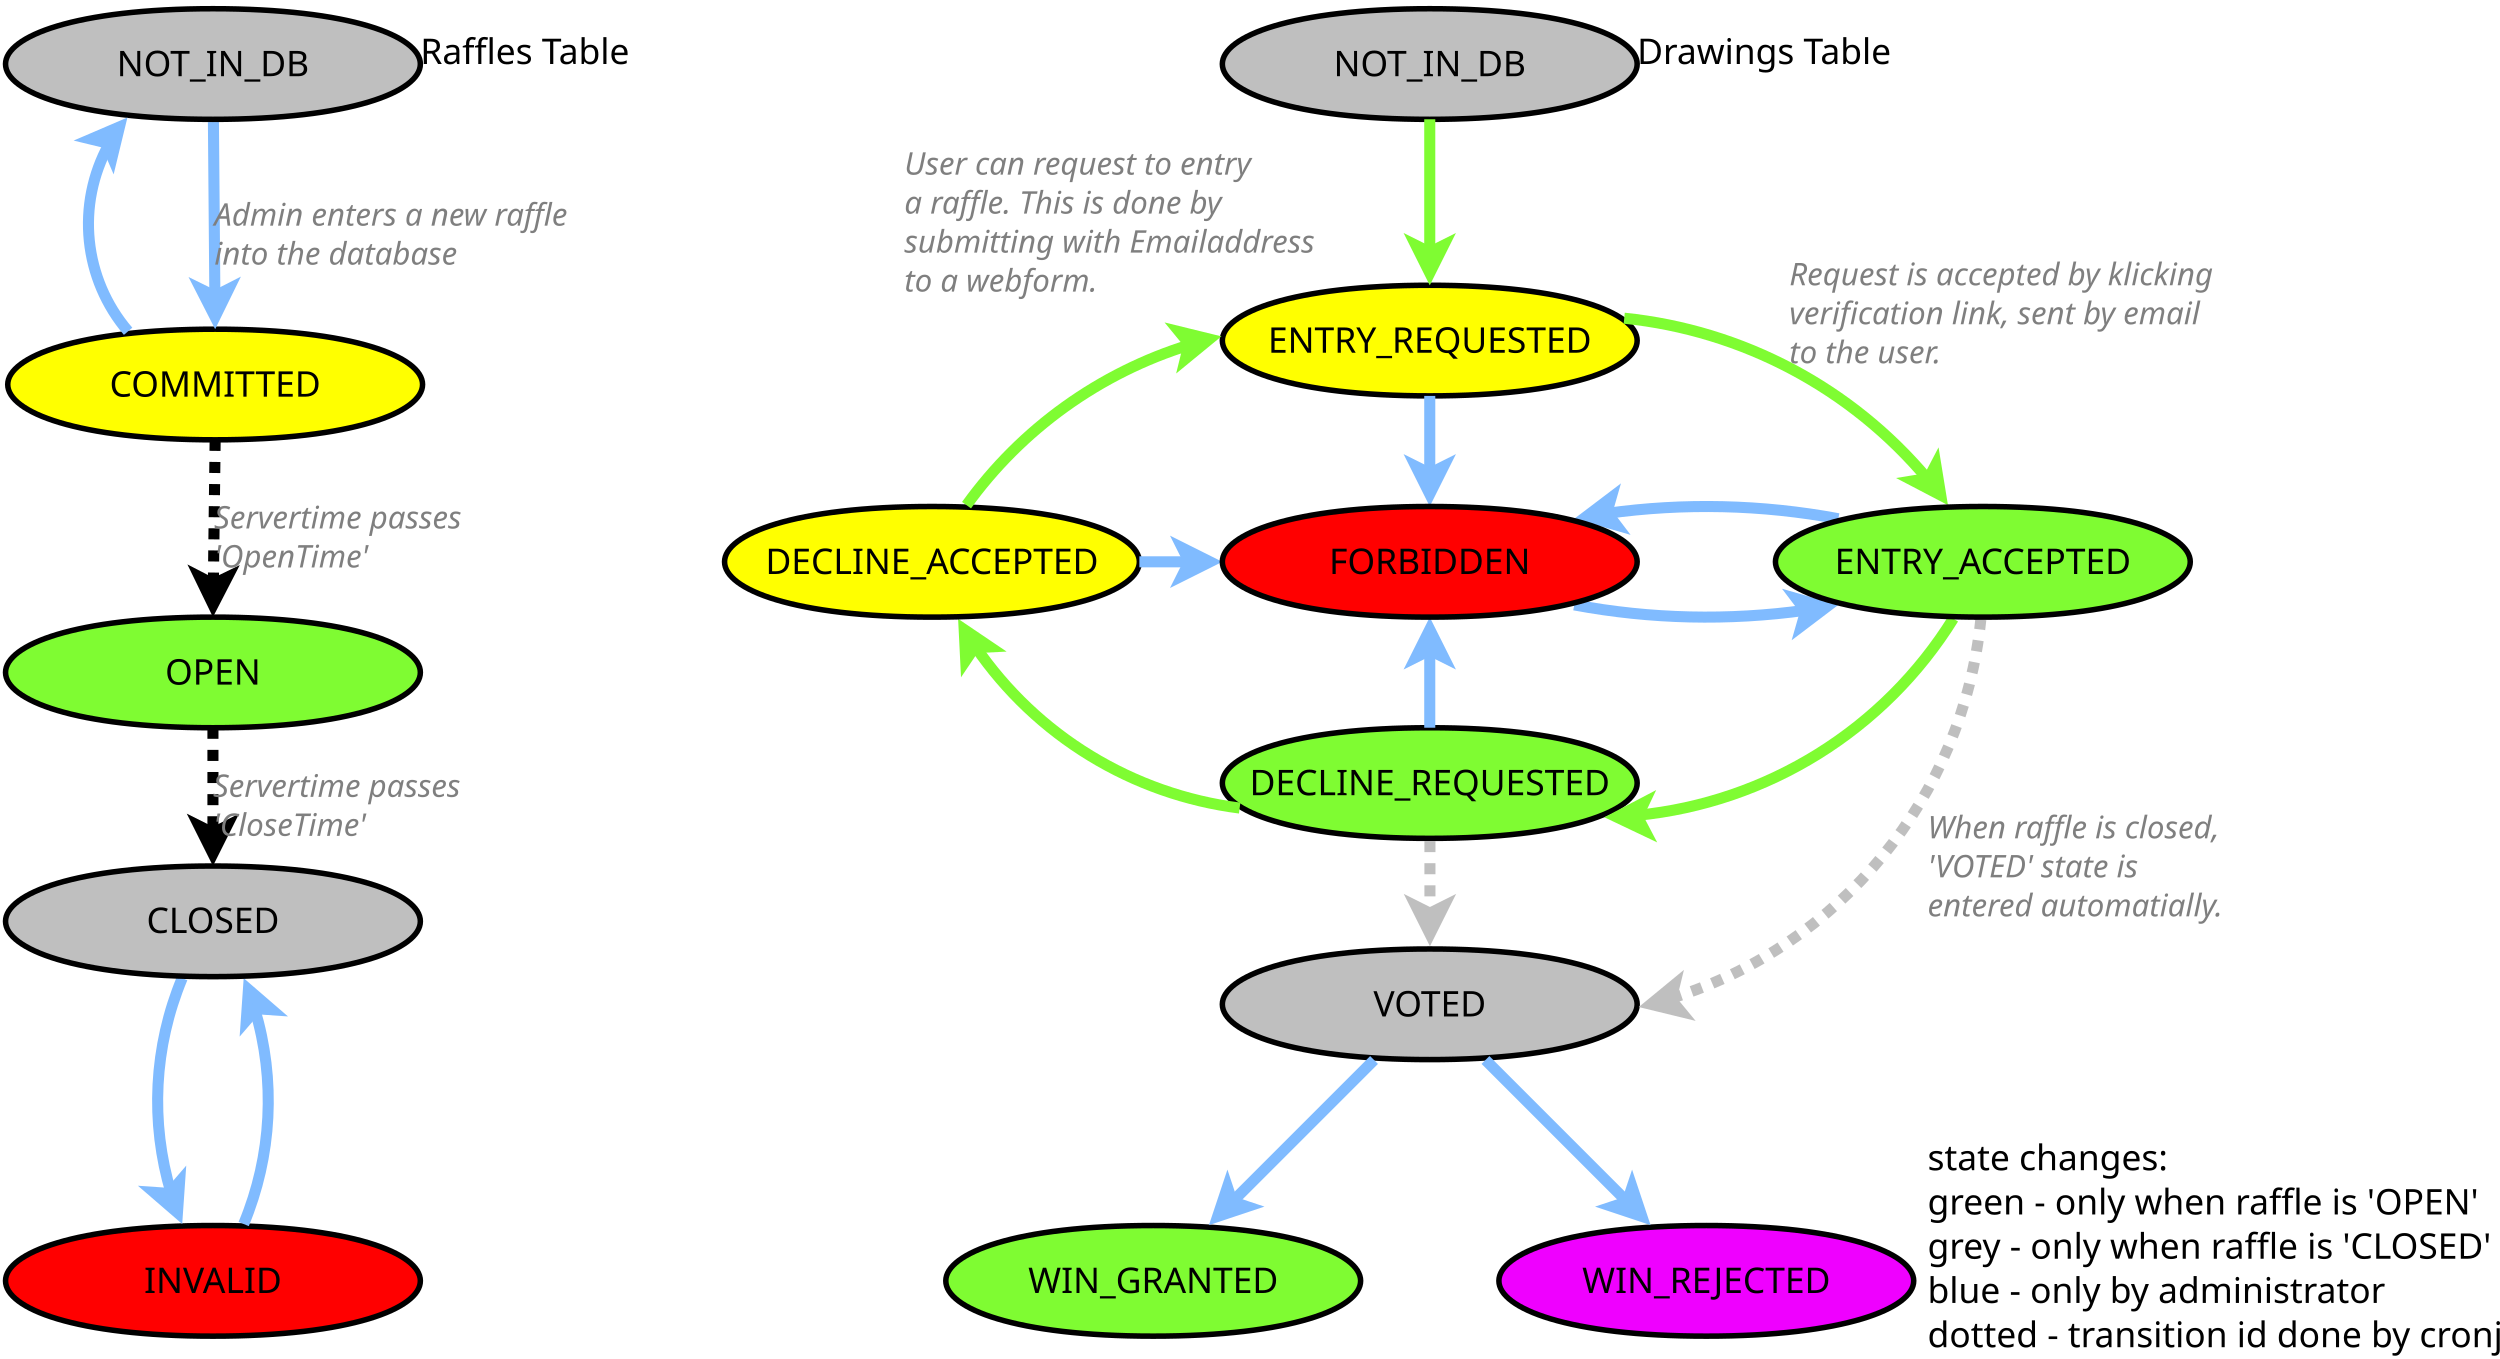
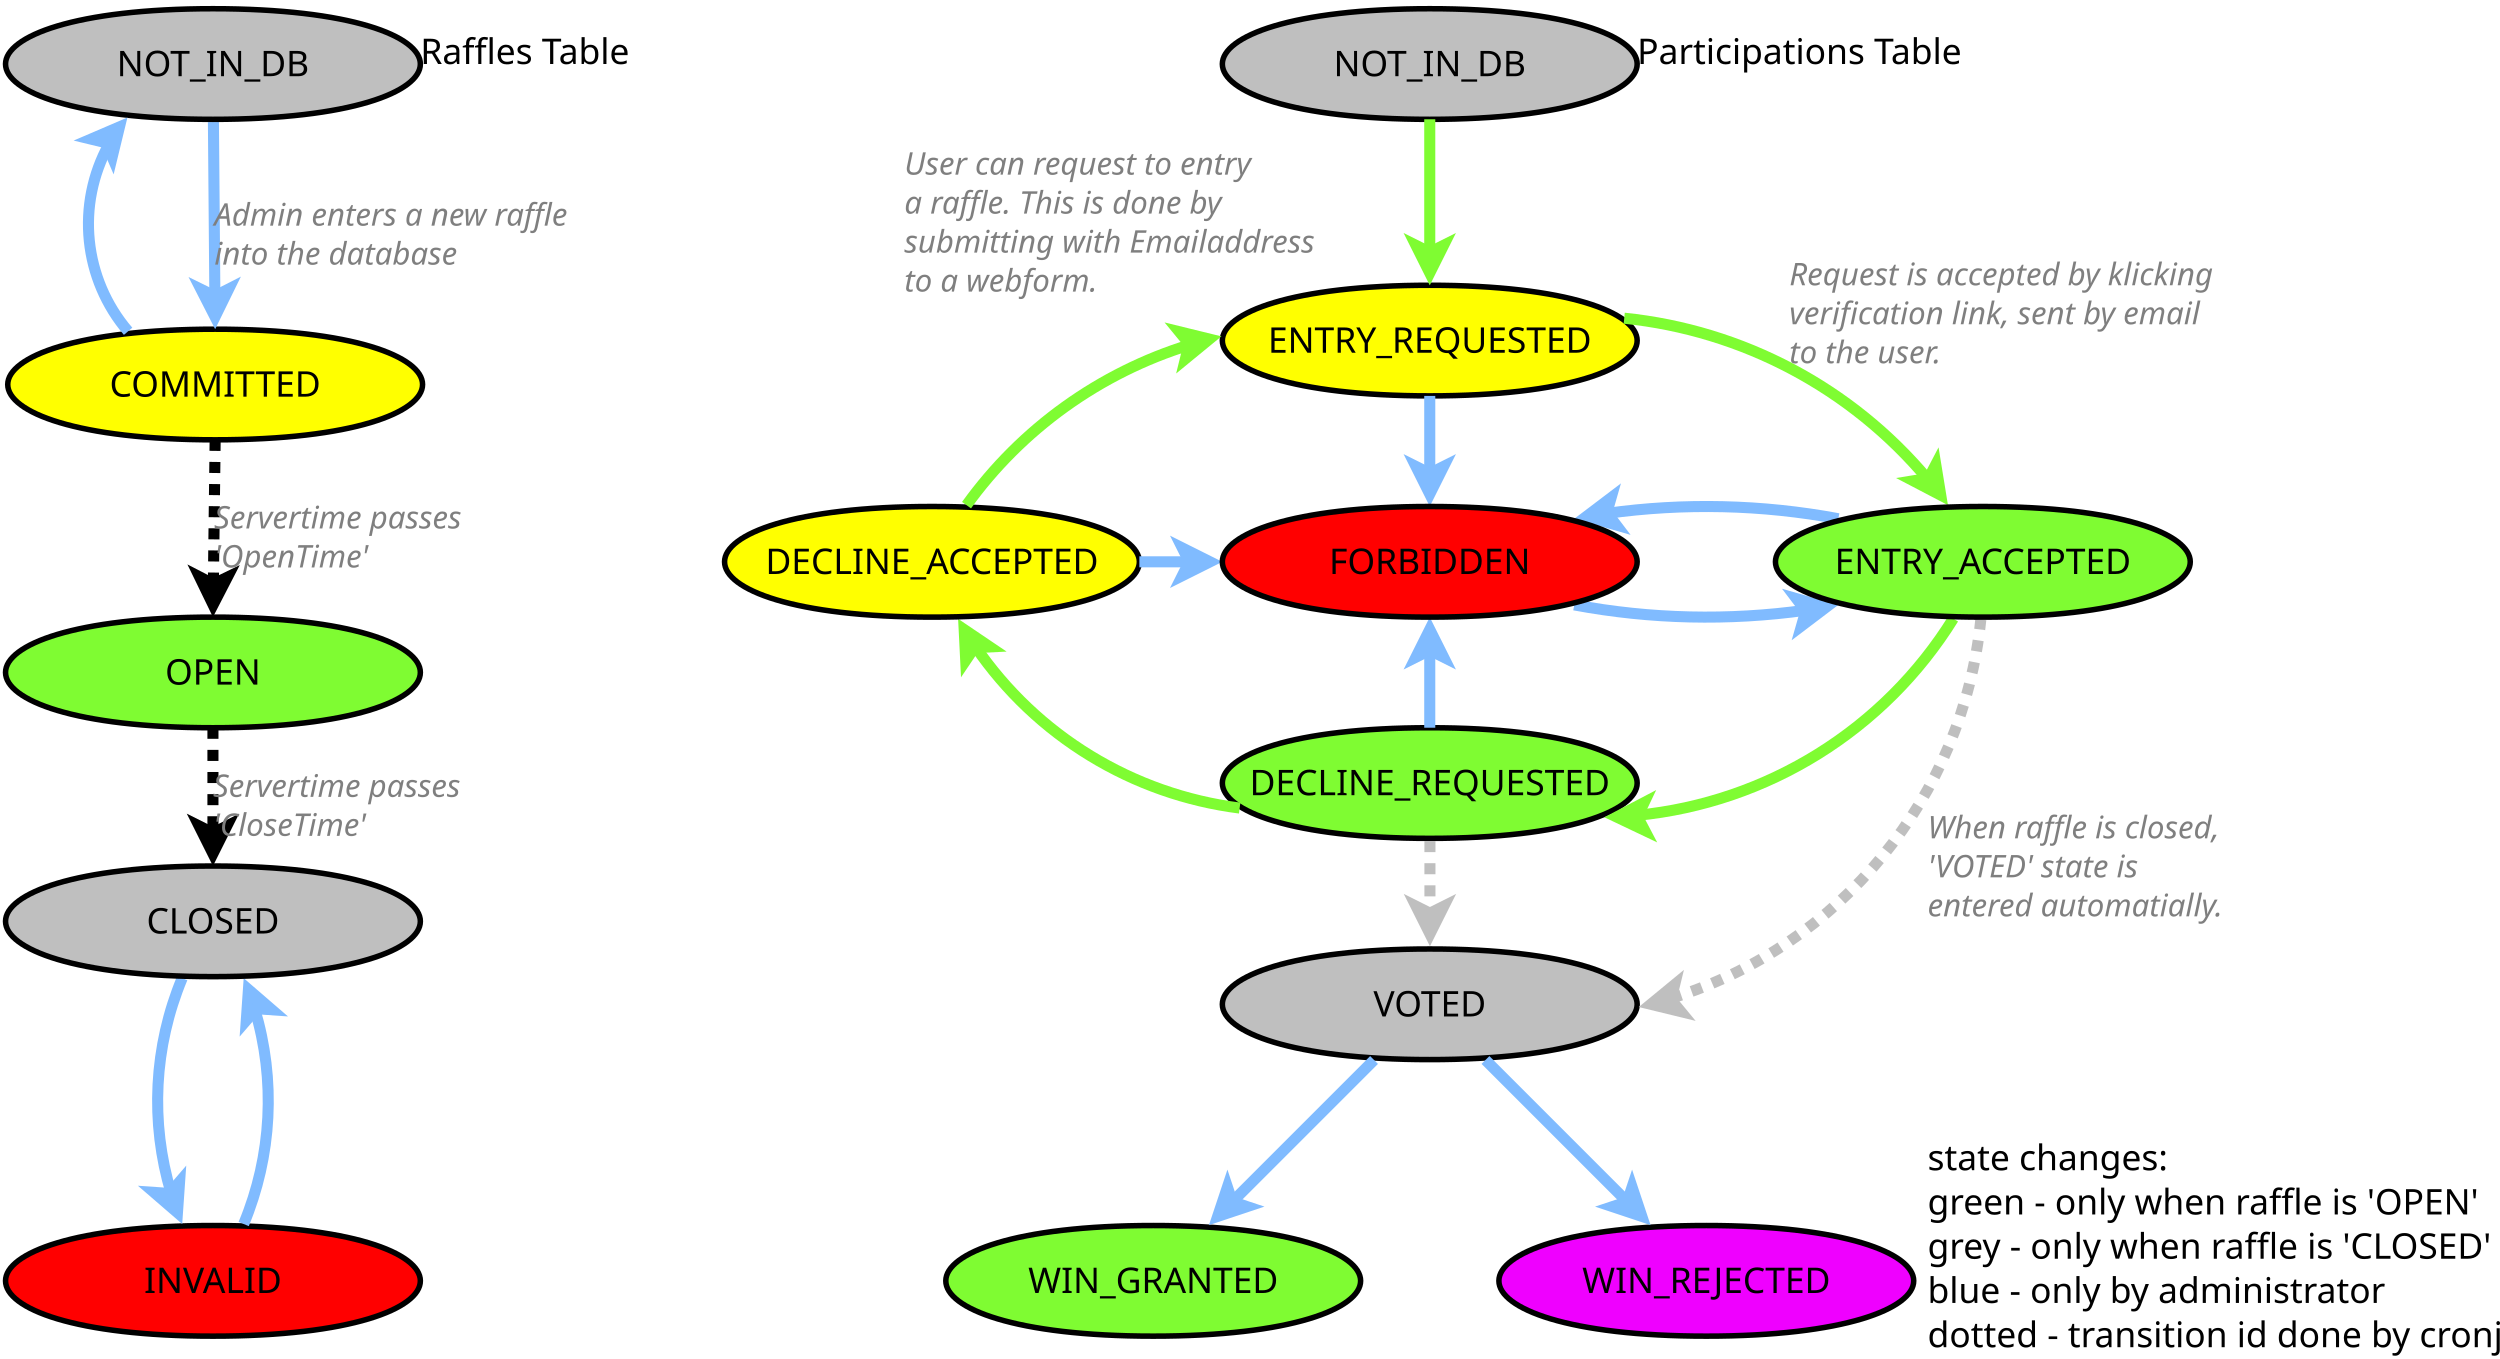
<svg xmlns="http://www.w3.org/2000/svg" width="46cm" height="25cm" viewBox="-297 18 904 489">
  <g>
    <path style="fill: #ffff00" d="M 220 120 C 320,120 320,160 220,160 C 120,160 120,120 220,120z" />
    <path style="fill: none; fill-opacity:0; stroke-width: 2; stroke: #000000" d="M 220 120 C 320,120 320,160 220,160 C 120,160 120,120 220,120" />
  </g>
  <text font-size="12.8" style="fill: #000000;text-anchor:middle;font-family:sans-serif;font-style:normal;font-weight:normal" x="220" y="144.4">
    <tspan x="220" y="144.4">ENTRY_REQUESTED</tspan>
  </text>
  <text font-size="12.8" style="fill: #000000;text-anchor:start;font-family:sans-serif;font-style:normal;font-weight:normal" x="220" y="140">
    <tspan x="220" y="140" />
  </text>
  <text font-size="12.8" style="fill: #000000;text-anchor:start;font-family:sans-serif;font-style:normal;font-weight:normal" x="420" y="220">
    <tspan x="420" y="220" />
  </text>
  <g>
    <path style="fill: #7ffc32" d="M 220 280 C 320,280 320,320 220,320 C 120,320 120,280 220,280z" />
    <path style="fill: none; fill-opacity:0; stroke-width: 2; stroke: #000000" d="M 220 280 C 320,280 320,320 220,320 C 120,320 120,280 220,280" />
  </g>
  <text font-size="12.8" style="fill: #000000;text-anchor:middle;font-family:sans-serif;font-style:normal;font-weight:normal" x="220" y="304.4">
    <tspan x="220" y="304.4">DECLINE_REQUESTED</tspan>
  </text>
  <text font-size="12.8" style="fill: #000000;text-anchor:start;font-family:sans-serif;font-style:normal;font-weight:normal" x="220" y="300">
    <tspan x="220" y="300" />
  </text>
  <text font-size="12.8" style="fill: #000000;text-anchor:start;font-family:sans-serif;font-style:normal;font-weight:normal" x="0" y="240">
    <tspan x="0" y="240" />
  </text>
  <text font-size="12.8" style="fill: #000000;text-anchor:start;font-family:sans-serif;font-style:normal;font-weight:normal" x="220" y="220">
    <tspan x="220" y="220" />
  </text>
  <g>
    <line style="fill: none; fill-opacity:0; stroke-width: 4; stroke: #80bbff" x1="220" y1="160.01" x2="220" y2="188.018" />
    <polygon style="fill: #80bbff" points="220,195.518 215,185.518 220,188.018 225,185.518 " />
    <polygon style="fill: none; fill-opacity:0; stroke-width: 4; stroke: #80bbff" points="220,195.518 215,185.518 220,188.018 225,185.518 " />
  </g>
  <g>
    <line style="fill: none; fill-opacity:0; stroke-width: 4; stroke: #80bbff" x1="220" y1="279.99" x2="220" y2="251.982" />
    <polygon style="fill: #80bbff" points="220,244.482 225,254.482 220,251.982 215,254.482 " />
    <polygon style="fill: none; fill-opacity:0; stroke-width: 4; stroke: #80bbff" points="220,244.482 225,254.482 220,251.982 215,254.482 " />
  </g>
  <g>
    <path style="fill: none; fill-opacity:0; stroke-width: 4; stroke: #80bbff" d="M 272.258,235.579 A 260,260 0 0 0 355.936,237.505" />
    <polygon style="fill: #80bbff" points="363.346,236.4 354.435,243.151 355.974,237.777 352.598,233.322 " />
    <polygon style="fill: none; fill-opacity:0; stroke-width: 4; stroke: #80bbff" points="363.346,236.4 354.435,243.151 355.974,237.777 352.598,233.322 " />
  </g>
  <g>
    <path style="fill: none; fill-opacity:0; stroke-width: 4; stroke: #80bbff" d="M 367.742,204.421 A 260,260 0 0 0 284.064,202.495" />
    <polygon style="fill: #80bbff" points="276.654,203.6 285.565,196.849 284.026,202.223 287.402,206.678 " />
    <polygon style="fill: none; fill-opacity:0; stroke-width: 4; stroke: #80bbff" points="276.654,203.6 285.565,196.849 284.026,202.223 287.402,206.678 " />
  </g>
  <g>
    <path style="fill: none; fill-opacity:0; stroke-width: 4; stroke: #7ffc32" d="M 400.045,190.085 A 165,165 0 0 0 290.32,131.911" />
    <polygon style="fill: #7ffc32" points="404.766,195.889 394.86,190.705 400.378,189.807 402.97,184.854 " />
    <polygon style="fill: none; fill-opacity:0; stroke-width: 4; stroke: #7ffc32" points="404.766,195.889 394.86,190.705 400.378,189.807 402.97,184.854 " />
  </g>
  <g>
    <path style="fill: none; fill-opacity:0; stroke-width: 4; stroke: #7ffc32" d="M 295.044,311.666 A 152.053,152.053 0 0 0 409.323,240.54" />
    <polygon style="fill: #7ffc32" points="287.591,312.281 297.491,307.086 295.09,312.134 297.687,317.084 " />
    <polygon style="fill: none; fill-opacity:0; stroke-width: 4; stroke: #7ffc32" points="287.591,312.281 297.491,307.086 295.09,312.134 297.687,317.084 " />
  </g>
  <g>
    <path style="fill: none; fill-opacity:0; stroke-width: 4; stroke: #7ffc32" d="M 55.763,250.745 A 136.541,136.541 0 0 0 151.26,309.041" />
    <polygon style="fill: #7ffc32" points="51.648,244.507 60.914,250.765 55.33,251.041 52.202,255.674 " />
    <polygon style="fill: none; fill-opacity:0; stroke-width: 4; stroke: #7ffc32" points="51.648,244.507 60.914,250.765 55.33,251.041 52.202,255.674 " />
  </g>
  <text font-size="11.278" style="fill: #7f7f7f;text-anchor:start;font-family:sans-serif;font-style:italic;font-weight:normal" x="30" y="80">
    <tspan x="30" y="80">User can request to entry</tspan>
    <tspan x="30" y="94.097">a raffle. This is done by</tspan>
    <tspan x="30" y="108.194">submitting with Emailaddress</tspan>
    <tspan x="30" y="122.291">to a webform.</tspan>
  </text>
  <text font-size="11.278" style="fill: #7f7f7f;text-anchor:start;font-family:sans-serif;font-style:italic;font-weight:normal" x="350" y="120">
    <tspan x="350" y="120">Request is accepted by klicking</tspan>
    <tspan x="350" y="134.097">verification link, sent by email</tspan>
    <tspan x="350" y="148.194">to the user.</tspan>
  </text>
  <text font-size="11.278" style="fill: #7f7f7f;text-anchor:start;font-family:sans-serif;font-style:italic;font-weight:normal" x="400" y="320">
    <tspan x="400" y="320">When raffle is closed,</tspan>
    <tspan x="400" y="334.097">'VOTED' state is</tspan>
    <tspan x="400" y="348.194">entered automatially.</tspan>
  </text>
  <g>
    <path style="fill: #ffff00" d="M 40 200 C 140,200 140,240 40,240 C -60,240 -60,200 40,200z" />
    <path style="fill: none; fill-opacity:0; stroke-width: 2; stroke: #000000" d="M 40 200 C 140,200 140,240 40,240 C -60,240 -60,200 40,200" />
  </g>
  <text font-size="12.8" style="fill: #000000;text-anchor:middle;font-family:sans-serif;font-style:normal;font-weight:normal" x="40" y="224.4">
    <tspan x="40" y="224.4">DECLINE_ACCEPTED</tspan>
  </text>
  <text font-size="12.8" style="fill: #000000;text-anchor:start;font-family:sans-serif;font-style:normal;font-weight:normal" x="40" y="220">
    <tspan x="40" y="220" />
  </text>
  <g>
    <path style="fill: none; fill-opacity:0; stroke-width: 4; stroke: #7ffc32" d="M 133.132,141.567 A 156.264,156.264 0 0 0 52.491,199.513" />
    <polygon style="fill: #7ffc32" points="140.31,139.468 131.666,146.558 132.997,141.129 129.452,136.807 " />
    <polygon style="fill: none; fill-opacity:0; stroke-width: 4; stroke: #7ffc32" points="140.31,139.468 131.666,146.558 132.997,141.129 129.452,136.807 " />
  </g>
  <g>
    <path style="fill: #ffff00" d="M -219.202 135.885 C -119.201,135.885 -119.201,175.885 -219.202,175.885 C -319.202,175.885 -319.202,135.885 -219.202,135.885z" />
    <path style="fill: none; fill-opacity:0; stroke-width: 2; stroke: #000000" d="M -219.202 135.885 C -119.201,135.885 -119.201,175.885 -219.202,175.885 C -319.202,175.885 -319.202,135.885 -219.202,135.885" />
  </g>
  <text font-size="12.8" style="fill: #000000;text-anchor:middle;font-family:sans-serif;font-style:normal;font-weight:normal" x="-219.202" y="160.285">
    <tspan x="-219.202" y="160.285">COMMITTED</tspan>
  </text>
  <text font-size="12.8" style="fill: #000000;text-anchor:start;font-family:sans-serif;font-style:normal;font-weight:normal" x="-219.202" y="155.885">
    <tspan x="-219.202" y="155.885" />
  </text>
  <text font-size="12.8" style="fill: #000000;text-anchor:start;font-family:sans-serif;font-style:normal;font-weight:normal" x="-239.202" y="155.885">
    <tspan x="-239.202" y="155.885" />
  </text>
  <g>
    <path style="fill: #7ffc32" d="M -220 240 C -120,240 -120,280 -220,280 C -320,280 -320,240 -220,240z" />
    <path style="fill: none; fill-opacity:0; stroke-width: 2; stroke: #000000" d="M -220 240 C -120,240 -120,280 -220,280 C -320,280 -320,240 -220,240" />
  </g>
  <text font-size="12.8" style="fill: #000000;text-anchor:middle;font-family:sans-serif;font-style:normal;font-weight:normal" x="-220" y="264.4">
    <tspan x="-220" y="264.4">OPEN</tspan>
  </text>
  <text font-size="12.8" style="fill: #000000;text-anchor:start;font-family:sans-serif;font-style:normal;font-weight:normal" x="-220" y="260">
    <tspan x="-220" y="260" />
  </text>
  <text font-size="12.8" style="fill: #000000;text-anchor:start;font-family:sans-serif;font-style:normal;font-weight:normal" x="-240" y="280">
    <tspan x="-240" y="280" />
  </text>
  <text font-size="12.8" style="fill: #000000;text-anchor:middle;font-family:sans-serif;font-style:normal;font-weight:normal" x="-220" y="354.4">
    <tspan x="-220" y="354.4">CLOSED</tspan>
  </text>
  <text font-size="12.8" style="fill: #000000;text-anchor:start;font-family:sans-serif;font-style:normal;font-weight:normal" x="-220" y="350">
    <tspan x="-220" y="350" />
  </text>
  <text font-size="12.8" style="fill: #000000;text-anchor:start;font-family:sans-serif;font-style:normal;font-weight:normal" x="-240" y="400">
    <tspan x="-240" y="400" />
  </text>
  <g>
    <line style="fill: none; fill-opacity:0; stroke-width: 4; stroke-dasharray: 4; stroke: #000000" x1="-219.202" y1="175.885" x2="-219.851" y2="228.029" />
    <polygon style="fill: #000000" points="-219.944,235.528 -224.82,225.467 -219.851,228.029 -214.82,225.591 " />
    <polygon style="fill: none; fill-opacity:0; stroke-width: 4; stroke: #000000" points="-219.944,235.528 -224.82,225.467 -219.851,228.029 -214.82,225.591 " />
  </g>
  <g>
    <line style="fill: none; fill-opacity:0; stroke-width: 4; stroke-dasharray: 4; stroke: #000000" x1="-220" y1="280" x2="-220" y2="318.028" />
    <polygon style="fill: #000000" points="-220,325.528 -225,315.528 -220,318.028 -215,315.528 " />
    <polygon style="fill: none; fill-opacity:0; stroke-width: 4; stroke: #000000" points="-220,325.528 -225,315.528 -220,318.028 -215,315.528 " />
  </g>
  <g>
    <line style="fill: none; fill-opacity:0; stroke-width: 4; stroke: #80bbff" x1="-219.825" y1="60.987" x2="-219.302" y2="123.913" />
    <polygon style="fill: #80bbff" points="-219.239,131.413 -224.322,121.455 -219.302,123.913 -214.323,121.372 " />
    <polygon style="fill: none; fill-opacity:0; stroke-width: 4; stroke: #80bbff" points="-219.239,131.413 -224.322,121.455 -219.302,123.913 -214.323,121.372 " />
  </g>
  <text font-size="11.278" style="fill: #7f7f7f;text-anchor:start;font-family:sans-serif;font-style:italic;font-weight:normal" x="-219.602" y="207.942">
    <tspan x="-219.602" y="207.942">Servertime passes</tspan>
    <tspan x="-219.602" y="222.039">'OpenTime'</tspan>
  </text>
  <text font-size="11.278" style="fill: #7f7f7f;text-anchor:start;font-family:sans-serif;font-style:italic;font-weight:normal" x="-220" y="305">
    <tspan x="-220" y="305">Servertime passes</tspan>
    <tspan x="-220" y="319.097">'CloseTime'</tspan>
  </text>
  <g>
    <path style="fill: #ff0000" d="M -220 460 C -120,460 -120,500 -220,500 C -320,500 -320,460 -220,460z" />
    <path style="fill: none; fill-opacity:0; stroke-width: 2; stroke: #000000" d="M -220 460 C -120,460 -120,500 -220,500 C -320,500 -320,460 -220,460" />
  </g>
  <text font-size="12.8" style="fill: #000000;text-anchor:middle;font-family:sans-serif;font-style:normal;font-weight:normal" x="-220" y="484.4">
    <tspan x="-220" y="484.4">INVALID</tspan>
  </text>
  <text font-size="12.8" style="fill: #000000;text-anchor:start;font-family:sans-serif;font-style:normal;font-weight:normal" x="-220" y="480">
    <tspan x="-220" y="480" />
  </text>
  <text font-size="12.8" style="fill: #000000;text-anchor:start;font-family:sans-serif;font-style:normal;font-weight:normal" x="-240" y="500">
    <tspan x="-240" y="500" />
  </text>
  <g>
    <path style="fill: none; fill-opacity:0; stroke-width: 4; stroke: #80bbff" d="M -231.113,370.547 A 115.625,115.625 0 0 0 -235.124,448.224" />
    <polygon style="fill: #80bbff" points="-232.833,455.325 -241.293,448.016 -235.716,448.401 -232.062,444.171 " />
    <polygon style="fill: none; fill-opacity:0; stroke-width: 4; stroke: #80bbff" points="-232.833,455.325 -241.293,448.016 -235.716,448.401 -232.062,444.171 " />
  </g>
  <g>
    <path style="fill: none; fill-opacity:0; stroke-width: 4; stroke: #80bbff" d="M -208.887,459.453 A 115.625,115.625 0 0 0 -204.876,381.776" />
    <polygon style="fill: #80bbff" points="-207.167,374.675 -198.707,381.984 -204.284,381.599 -207.938,385.829 " />
    <polygon style="fill: none; fill-opacity:0; stroke-width: 4; stroke: #80bbff" points="-207.167,374.675 -198.707,381.984 -204.284,381.599 -207.938,385.829 " />
  </g>
  <g>
    <path style="fill: #bfbfbf" d="M -220 20 C -120,20 -120,60 -220,60 C -320,60 -320,20 -220,20z" />
    <path style="fill: none; fill-opacity:0; stroke-width: 2; stroke: #000000" d="M -220 20 C -120,20 -120,60 -220,60 C -320,60 -320,20 -220,20" />
  </g>
  <text font-size="12.8" style="fill: #000000;text-anchor:middle;font-family:sans-serif;font-style:normal;font-weight:normal" x="-220" y="44.4">
    <tspan x="-220" y="44.4">NOT_IN_DB</tspan>
  </text>
  <text font-size="12.8" style="fill: #000000;text-anchor:start;font-family:sans-serif;font-style:normal;font-weight:normal" x="-220" y="40">
    <tspan x="-220" y="40" />
  </text>
  <text font-size="12.8" style="fill: #000000;text-anchor:start;font-family:sans-serif;font-style:normal;font-weight:normal" x="-160" y="80">
    <tspan x="-160" y="80" />
  </text>
  <g>
    <path style="fill: none; fill-opacity:0; stroke-width: 4; stroke: #80bbff" d="M -257.603,69.043 A 59.673,59.673 0 0 0 -250.679,136.642" />
    <polygon style="fill: #80bbff" points="-253.804,62.741 -256.44,73.606 -258.645,68.469 -264.077,67.151 " />
    <polygon style="fill: none; fill-opacity:0; stroke-width: 4; stroke: #80bbff" points="-253.804,62.741 -256.44,73.606 -258.645,68.469 -264.077,67.151 " />
  </g>
  <g>
    <path style="fill: #bfbfbf" d="M 220 20 C 320,20 320,60 220,60 C 120,60 120,20 220,20z" />
    <path style="fill: none; fill-opacity:0; stroke-width: 2; stroke: #000000" d="M 220 20 C 320,20 320,60 220,60 C 120,60 120,20 220,20" />
  </g>
  <text font-size="12.8" style="fill: #000000;text-anchor:middle;font-family:sans-serif;font-style:normal;font-weight:normal" x="220" y="44.4">
    <tspan x="220" y="44.4">NOT_IN_DB</tspan>
  </text>
  <text font-size="12.8" style="fill: #000000;text-anchor:start;font-family:sans-serif;font-style:normal;font-weight:normal" x="220" y="40">
    <tspan x="220" y="40" />
  </text>
  <g>
    <line style="fill: none; fill-opacity:0; stroke-width: 4; stroke: #80bbff" x1="114.993" y1="220" x2="133.035" y2="220" />
    <polygon style="fill: #80bbff" points="140.535,220 130.535,225 133.035,220 130.535,215 " />
    <polygon style="fill: none; fill-opacity:0; stroke-width: 4; stroke: #80bbff" points="140.535,220 130.535,225 133.035,220 130.535,215 " />
  </g>
  <text font-size="12.8" style="fill: #000000;text-anchor:start;font-family:sans-serif;font-style:normal;font-weight:normal" x="-145" y="40">
    <tspan x="-145" y="40">Raffles Table</tspan>
  </text>
  <text font-size="12.8" style="fill: #000000;text-anchor:start;font-family:sans-serif;font-style:normal;font-weight:normal" x="295" y="40">
-     <tspan x="295" y="40">Drawings Table</tspan>
+     <tspan x="295" y="40">Participations Table</tspan>
  </text>
  <g>
    <path style="fill: #bfbfbf" d="M 220 360 C 320,360 320,400 220,400 C 120,400 120,360 220,360z" />
    <path style="fill: none; fill-opacity:0; stroke-width: 2; stroke: #000000" d="M 220 360 C 320,360 320,400 220,400 C 120,400 120,360 220,360" />
  </g>
  <text font-size="12.8" style="fill: #000000;text-anchor:middle;font-family:sans-serif;font-style:normal;font-weight:normal" x="220" y="384.4">
    <tspan x="220" y="384.4">VOTED</tspan>
  </text>
  <text font-size="12.8" style="fill: #000000;text-anchor:start;font-family:sans-serif;font-style:normal;font-weight:normal" x="220" y="380">
    <tspan x="220" y="380" />
  </text>
  <g>
    <path style="fill: none; fill-opacity:0; stroke-width: 4; stroke-dasharray: 4; stroke: #bfbfbf" d="M 307.102,377.898 A 160.24,160.24 0 0 0 419.259,240.91" />
    <polygon style="fill: #bfbfbf" points="299.923,379.997 308.556,372.893 307.234,378.325 310.786,382.642 " />
    <polygon style="fill: none; fill-opacity:0; stroke-width: 4; stroke: #bfbfbf" points="299.923,379.997 308.556,372.893 307.234,378.325 310.786,382.642 " />
  </g>
  <g>
    <line style="fill: none; fill-opacity:0; stroke-width: 4; stroke-dasharray: 4; stroke: #bfbfbf" x1="220.066" y1="320.977" x2="220.066" y2="347.051" />
    <polygon style="fill: #bfbfbf" points="220.066,354.551 215.066,344.551 220.066,347.051 225.066,344.551 " />
    <polygon style="fill: none; fill-opacity:0; stroke-width: 4; stroke: #bfbfbf" points="220.066,354.551 215.066,344.551 220.066,347.051 225.066,344.551 " />
  </g>
  <text font-size="12.8" style="fill: #000000;text-anchor:start;font-family:sans-serif;font-style:normal;font-weight:normal" x="225" y="450">
    <tspan x="225" y="450" />
  </text>
  <g>
    <path style="fill: #ef00ff" d="M 320 460 C 420,460 420,500 320,500 C 220,500 220,460 320,460z" />
    <path style="fill: none; fill-opacity:0; stroke-width: 2; stroke: #000000" d="M 320 460 C 420,460 420,500 320,500 C 220,500 220,460 320,460" />
  </g>
  <text font-size="12.8" style="fill: #000000;text-anchor:middle;font-family:sans-serif;font-style:normal;font-weight:normal" x="320" y="484.4">
    <tspan x="320" y="484.4">WIN_REJECTED</tspan>
  </text>
  <text font-size="12.8" style="fill: #000000;text-anchor:start;font-family:sans-serif;font-style:normal;font-weight:normal" x="320" y="480">
    <tspan x="320" y="480" />
  </text>
  <text font-size="12.8" style="fill: #000000;text-anchor:start;font-family:sans-serif;font-style:normal;font-weight:normal" x="220" y="540">
    <tspan x="220" y="540" />
  </text>
  <g>
    <line style="fill: none; fill-opacity:0; stroke-width: 4; stroke: #80bbff" x1="240.142" y1="400.142" x2="291.393" y2="451.393" />
    <polygon style="fill: #80bbff" points="296.696,456.696 286.09,453.161 291.393,451.393 293.161,446.09 " />
    <polygon style="fill: none; fill-opacity:0; stroke-width: 4; stroke: #80bbff" points="296.696,456.696 286.09,453.161 291.393,451.393 293.161,446.09 " />
  </g>
  <text font-size="12.8" style="fill: #000000;text-anchor:start;font-family:sans-serif;font-style:normal;font-weight:normal" x="40" y="520">
    <tspan x="40" y="520" />
  </text>
  <text font-size="12.8" style="fill: #000000;text-anchor:start;font-family:sans-serif;font-style:normal;font-weight:normal" x="-220" y="460">
    <tspan x="-220" y="460" />
  </text>
  <g>
    <path style="fill: #7ffc32" d="M 120 460 C 220,460 220,500 120,500 C 20,500 20,460 120,460z" />
    <path style="fill: none; fill-opacity:0; stroke-width: 2; stroke: #000000" d="M 120 460 C 220,460 220,500 120,500 C 20,500 20,460 120,460" />
  </g>
  <text font-size="12.8" style="fill: #000000;text-anchor:middle;font-family:sans-serif;font-style:normal;font-weight:normal" x="120" y="484.4">
    <tspan x="120" y="484.4">WIN_GRANTED</tspan>
  </text>
  <text font-size="12.8" style="fill: #000000;text-anchor:start;font-family:sans-serif;font-style:normal;font-weight:normal" x="120" y="480">
    <tspan x="120" y="480" />
  </text>
  <text font-size="12.8" style="fill: #000000;text-anchor:start;font-family:sans-serif;font-style:normal;font-weight:normal" x="40" y="540">
    <tspan x="40" y="540" />
  </text>
  <text font-size="12.8" style="fill: #000000;text-anchor:start;font-family:sans-serif;font-style:normal;font-weight:normal" x="120" y="480">
    <tspan x="120" y="480" />
  </text>
  <g>
    <line style="fill: none; fill-opacity:0; stroke-width: 4; stroke: #80bbff" x1="199.858" y1="400.142" x2="148.607" y2="451.393" />
    <polygon style="fill: #80bbff" points="143.304,456.696 146.839,446.09 148.607,451.393 153.91,453.161 " />
    <polygon style="fill: none; fill-opacity:0; stroke-width: 4; stroke: #80bbff" points="143.304,456.696 146.839,446.09 148.607,451.393 153.91,453.161 " />
  </g>
  <text font-size="12.8" style="fill: #000000;text-anchor:start;font-family:sans-serif;font-style:normal;font-weight:normal" x="400" y="440">
    <tspan x="400" y="440">state changes:</tspan>
    <tspan x="400" y="456">green  - only when raffle is 'OPEN'</tspan>
    <tspan x="400" y="472">grey    - only when raffle is 'CLOSED'</tspan>
    <tspan x="400" y="488">blue    - only by administrator</tspan>
    <tspan x="400" y="504">dotted - transition id done by cronjob</tspan>
  </text>
  <text font-size="11.278" style="fill: #7f7f7f;text-anchor:start;font-family:sans-serif;font-style:italic;font-weight:normal" x="-219.514" y="98.436">
    <tspan x="-219.514" y="98.436">Admin enters a new raffle</tspan>
    <tspan x="-219.514" y="112.533">into the database</tspan>
  </text>
  <g>
    <line style="fill: none; fill-opacity:0; stroke-width: 4; stroke: #7ffc32" x1="220" y1="59.971" x2="220" y2="108.057" />
    <polygon style="fill: #7ffc32" points="220,115.557 215,105.557 220,108.057 225,105.557 " />
    <polygon style="fill: none; fill-opacity:0; stroke-width: 4; stroke: #7ffc32" points="220,115.557 215,105.557 220,108.057 225,105.557 " />
  </g>
  <g>
    <path style="fill: #bfbfbf" d="M -220 330 C -120,330 -120,370 -220,370 C -320,370 -320,330 -220,330z" />
    <path style="fill: none; fill-opacity:0; stroke-width: 2; stroke: #000000" d="M -220 330 C -120,330 -120,370 -220,370 C -320,370 -320,330 -220,330" />
  </g>
-   <text font-size="12.8" style="fill: #000000;text-anchor:middle;font-family:sans-serif;font-style:normal;font-weight:normal" x="-220" y="354.212">
-     <tspan x="-220" y="354.212">CLOSED</tspan>
+   <text font-size="12.8" style="fill: #000000;text-anchor:middle;font-family:sans-serif;font-style:normal;font-weight:normal" x="-220" y="354.4">
+     <tspan x="-220" y="354.4">CLOSED</tspan>
  </text>
  <g>
    <path style="fill: #7ffc32" d="M 420 200 C 520,200 520,240 420,240 C 320,240 320,200 420,200z" />
    <path style="fill: none; fill-opacity:0; stroke-width: 2; stroke: #000000" d="M 420 200 C 520,200 520,240 420,240 C 320,240 320,200 420,200" />
  </g>
  <text font-size="12.8" style="fill: #000000;text-anchor:middle;font-family:sans-serif;font-style:normal;font-weight:normal" x="420" y="224.4">
    <tspan x="420" y="224.4">ENTRY_ACCEPTED</tspan>
  </text>
  <g>
    <path style="fill: #ff0000" d="M 220 200 C 320,200 320,240 220,240 C 120,240 120,200 220,200z" />
    <path style="fill: none; fill-opacity:0; stroke-width: 2; stroke: #000000" d="M 220 200 C 320,200 320,240 220,240 C 120,240 120,200 220,200" />
  </g>
  <text font-size="12.8" style="fill: #000000;text-anchor:middle;font-family:sans-serif;font-style:normal;font-weight:normal" x="220" y="224.4">
    <tspan x="220" y="224.4">FORBIDDEN</tspan>
  </text>
</svg>
